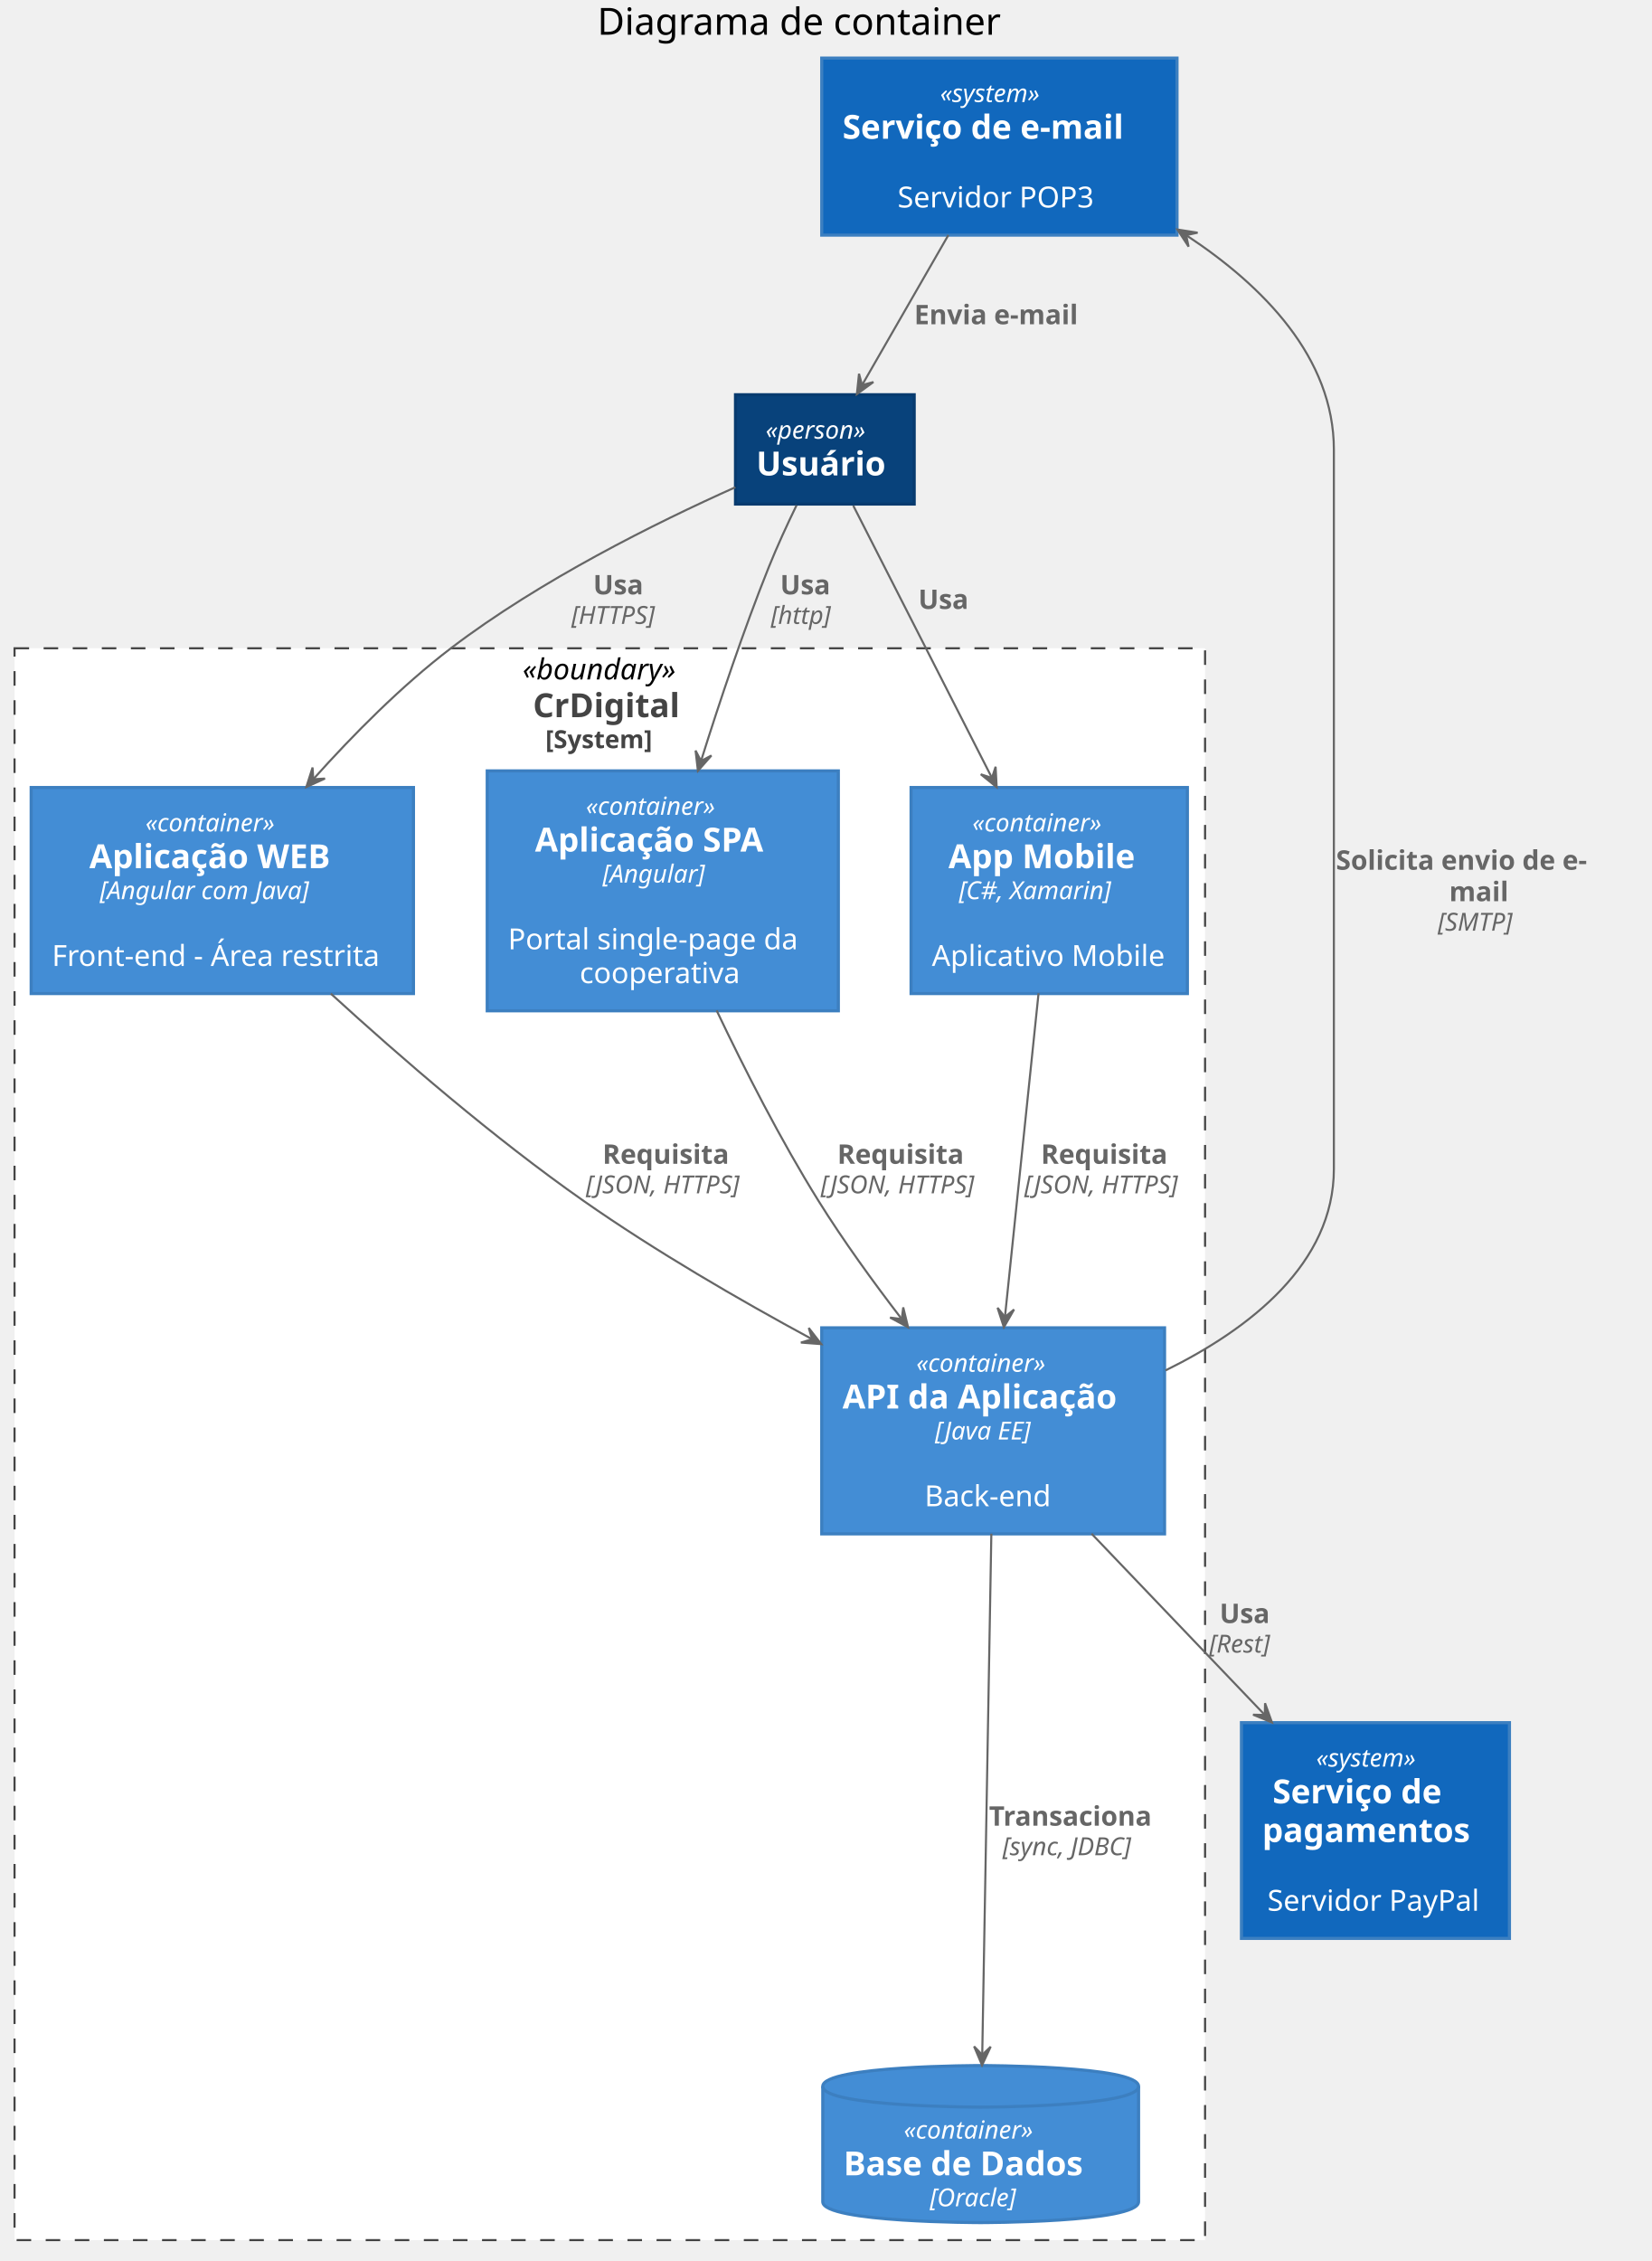
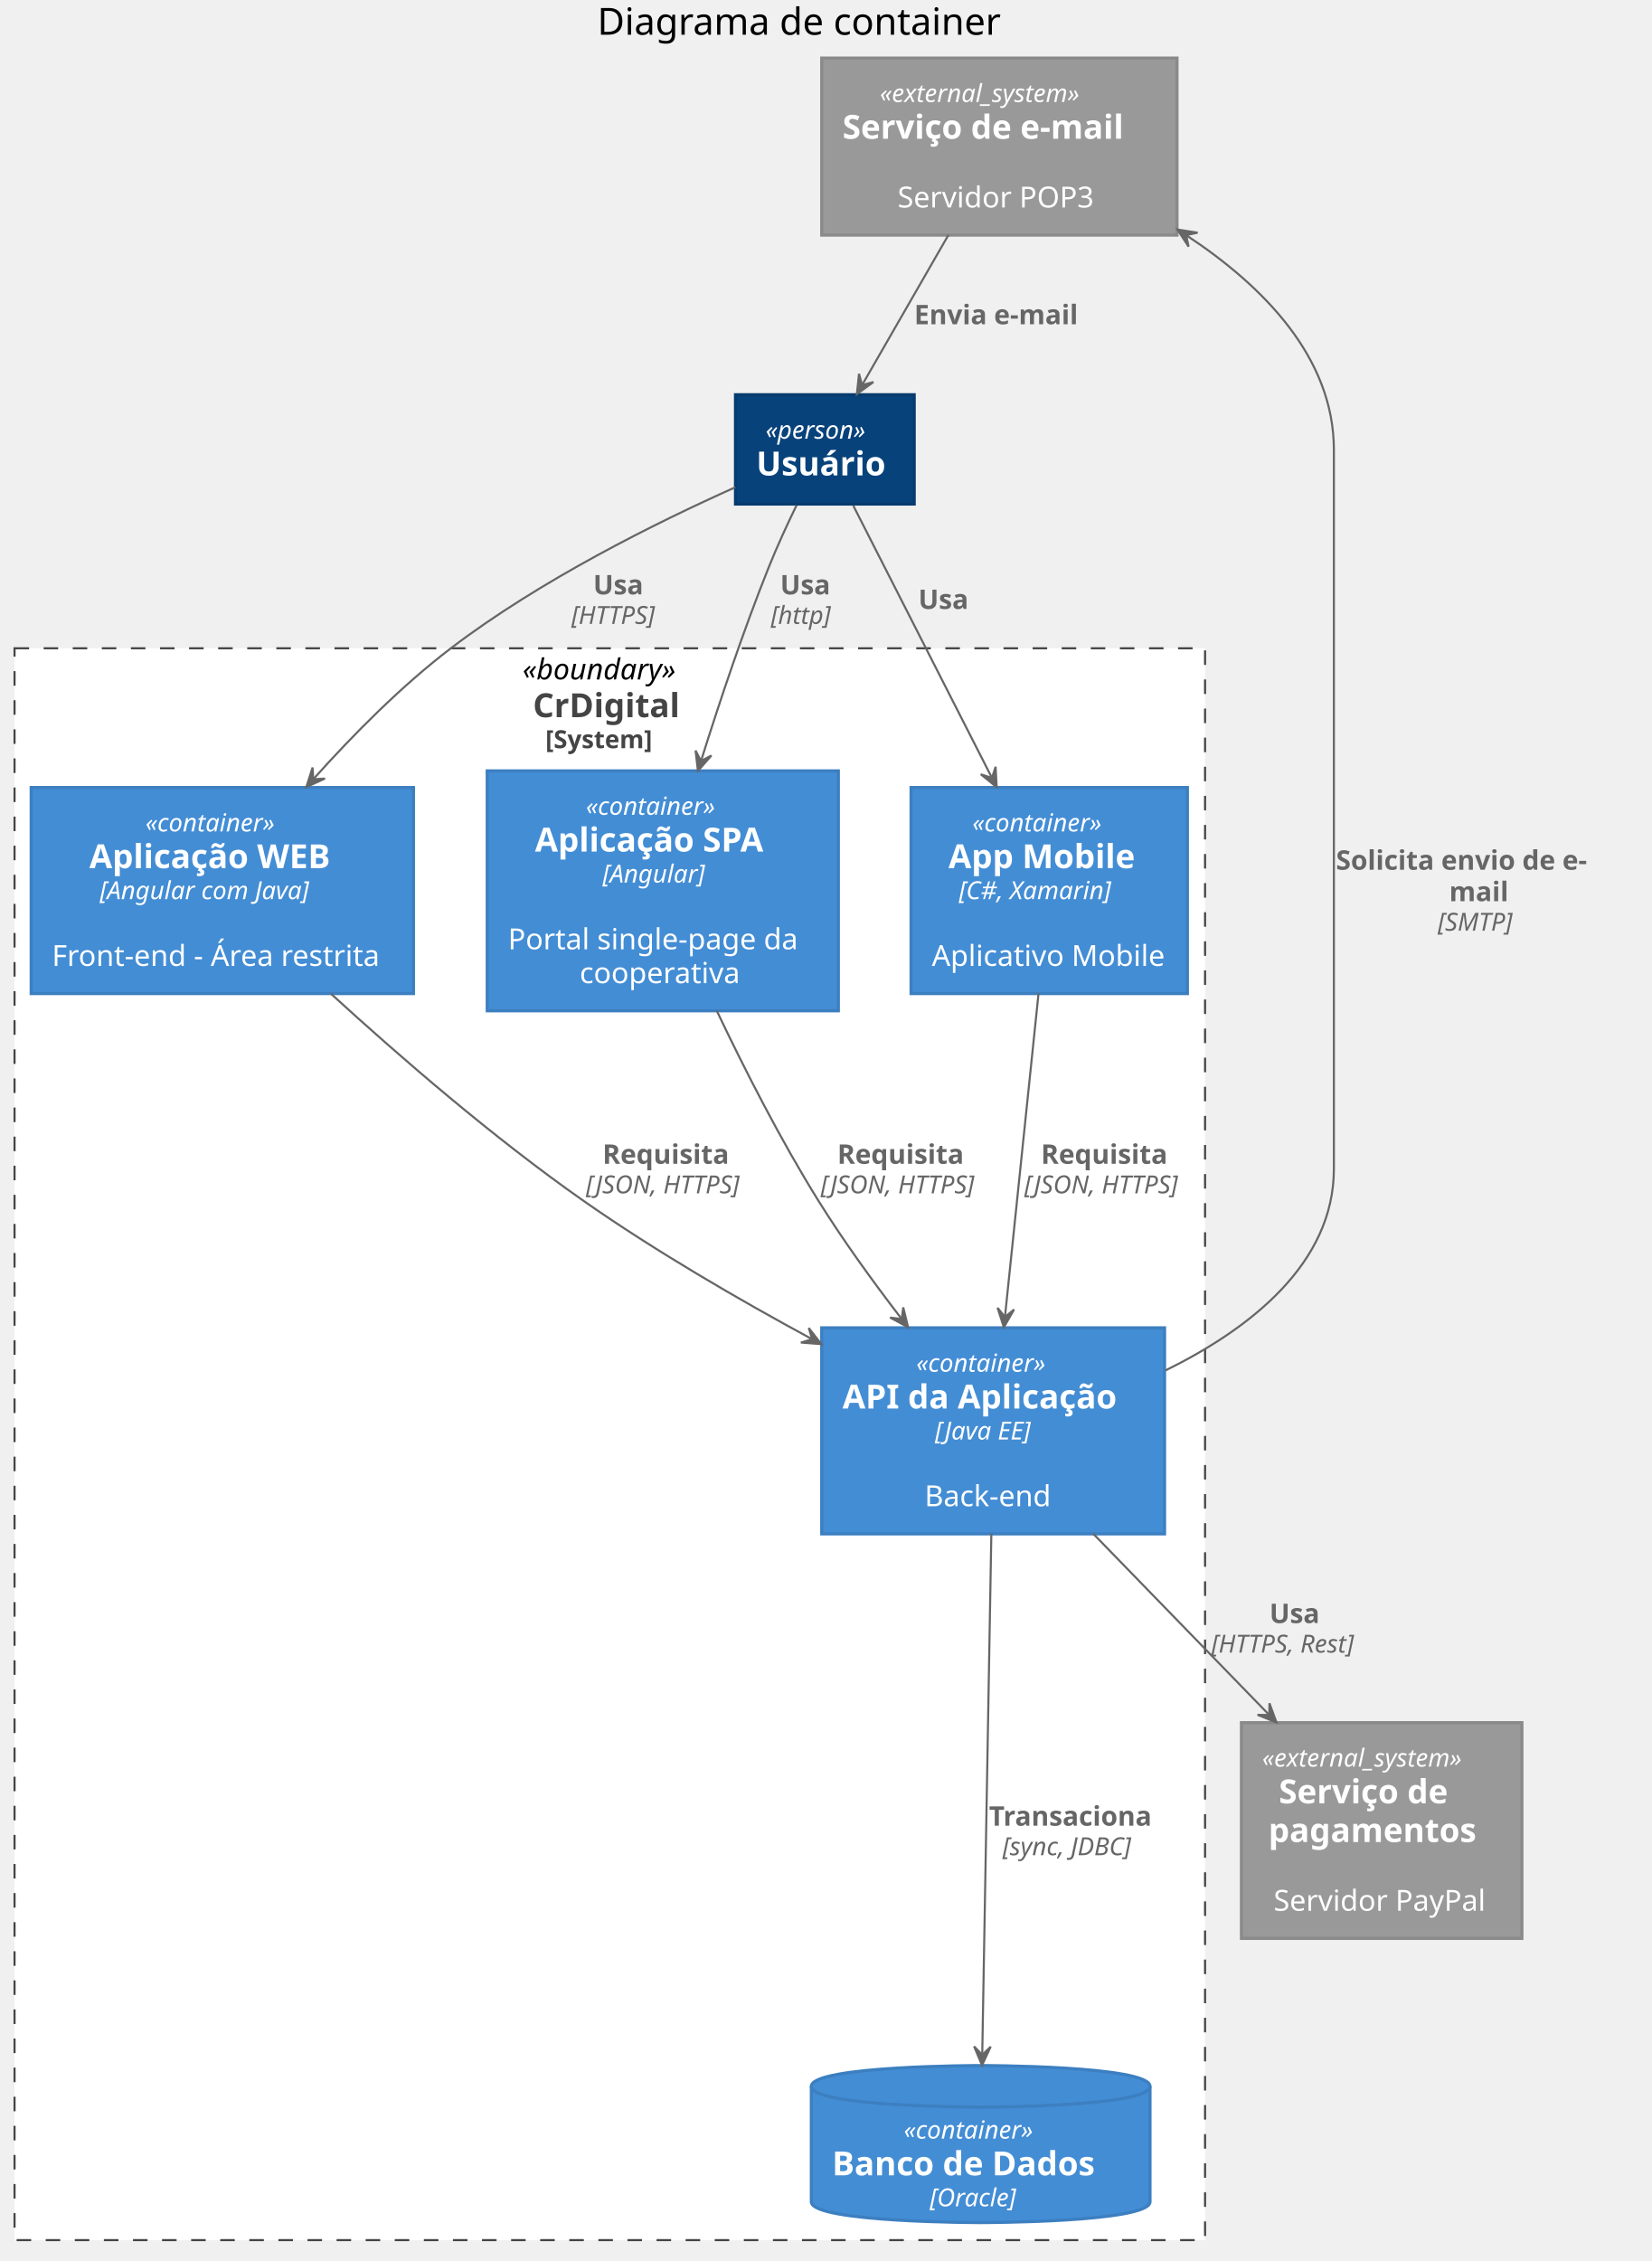
<svg xmlns="http://www.w3.org/2000/svg" contentScriptType="application/ecmascript" contentStyleType="text/css" height="1088px" preserveAspectRatio="none" style="width:795px;height:1088px;" version="1.1" viewBox="0 0 795 1088" width="795px" zoomAndPan="magnify">
  <defs />
  <g>
    <text fill="#000000" font-family="sans-serif" font-size="18" lengthAdjust="spacingAndGlyphs" textLength="202" x="287.5" y="16.708">Diagrama de container</text>
    <rect fill="#FFFFFF" height="766" style="stroke: #444444; stroke-width: 1.0; stroke-dasharray: 7.0,7.0;" width="573" x="7" y="311.953" />
    <text fill="#000000" font-family="sans-serif" font-size="14" font-style="italic" lengthAdjust="spacingAndGlyphs" textLength="84" x="251.5" y="326.948">«boundary»</text>
    <text fill="#444444" font-family="sans-serif" font-size="16" font-weight="bold" lengthAdjust="spacingAndGlyphs" textLength="74" x="256.5" y="345.102">CrDigital</text>
    <text fill="#444444" font-family="sans-serif" font-size="12" font-weight="bold" lengthAdjust="spacingAndGlyphs" textLength="62" x="262.5" y="360.014">[System]</text>
    <rect fill="#438DD5" height="99.156" style="stroke: #3C7FC0; stroke-width: 1.5;" width="184" x="15" y="378.953" />
    <text fill="#FFFFFF" font-family="sans-serif" font-size="12" font-style="italic" lengthAdjust="spacingAndGlyphs" textLength="74" x="70" y="400.092">«container»</text>
    <text fill="#FFFFFF" font-family="sans-serif" font-size="16" font-weight="bold" lengthAdjust="spacingAndGlyphs" textLength="128" x="43" y="417.773">Aplicação WEB</text>
    <text fill="#FFFFFF" font-family="sans-serif" font-size="12" font-style="italic" lengthAdjust="spacingAndGlyphs" textLength="118" x="48" y="432.685">[Angular com Java]</text>
    <text fill="#FFFFFF" font-family="sans-serif" font-size="14" lengthAdjust="spacingAndGlyphs" textLength="0" x="109" y="448.511" />
    <text fill="#FFFFFF" font-family="sans-serif" font-size="14" lengthAdjust="spacingAndGlyphs" textLength="164" x="25" y="464.808">Front-end - Área restrita</text>
    <rect fill="#438DD5" height="115.453" style="stroke: #3C7FC0; stroke-width: 1.5;" width="169" x="234.5" y="370.953" />
    <text fill="#FFFFFF" font-family="sans-serif" font-size="12" font-style="italic" lengthAdjust="spacingAndGlyphs" textLength="74" x="282" y="392.092">«container»</text>
    <text fill="#FFFFFF" font-family="sans-serif" font-size="16" font-weight="bold" lengthAdjust="spacingAndGlyphs" textLength="123" x="257.5" y="409.773">Aplicação SPA</text>
    <text fill="#FFFFFF" font-family="sans-serif" font-size="12" font-style="italic" lengthAdjust="spacingAndGlyphs" textLength="58" x="290" y="424.685">[Angular]</text>
    <text fill="#FFFFFF" font-family="sans-serif" font-size="14" lengthAdjust="spacingAndGlyphs" textLength="0" x="321" y="440.511" />
    <text fill="#FFFFFF" font-family="sans-serif" font-size="14" lengthAdjust="spacingAndGlyphs" textLength="145" x="244.5" y="456.808">Portal single-page da</text>
    <text fill="#FFFFFF" font-family="sans-serif" font-size="14" lengthAdjust="spacingAndGlyphs" textLength="80" x="279" y="473.104">cooperativa</text>
    <rect fill="#438DD5" height="99.156" style="stroke: #3C7FC0; stroke-width: 1.5;" width="133" x="438.5" y="378.953" />
    <text fill="#FFFFFF" font-family="sans-serif" font-size="12" font-style="italic" lengthAdjust="spacingAndGlyphs" textLength="74" x="468" y="400.092">«container»</text>
    <text fill="#FFFFFF" font-family="sans-serif" font-size="16" font-weight="bold" lengthAdjust="spacingAndGlyphs" textLength="97" x="456.5" y="417.773">App Mobile</text>
    <text fill="#FFFFFF" font-family="sans-serif" font-size="12" font-style="italic" lengthAdjust="spacingAndGlyphs" textLength="87" x="461.5" y="432.685">[C#, Xamarin]</text>
    <text fill="#FFFFFF" font-family="sans-serif" font-size="14" lengthAdjust="spacingAndGlyphs" textLength="0" x="507" y="448.511" />
    <text fill="#FFFFFF" font-family="sans-serif" font-size="14" lengthAdjust="spacingAndGlyphs" textLength="113" x="448.5" y="464.808">Aplicativo Mobile</text>
    <rect fill="#438DD5" height="99.156" style="stroke: #3C7FC0; stroke-width: 1.5;" width="165" x="395.5" y="638.953" />
    <text fill="#FFFFFF" font-family="sans-serif" font-size="12" font-style="italic" lengthAdjust="spacingAndGlyphs" textLength="74" x="441" y="660.092">«container»</text>
    <text fill="#FFFFFF" font-family="sans-serif" font-size="16" font-weight="bold" lengthAdjust="spacingAndGlyphs" textLength="145" x="405.5" y="677.773">API da Aplicação</text>
    <text fill="#FFFFFF" font-family="sans-serif" font-size="12" font-style="italic" lengthAdjust="spacingAndGlyphs" textLength="56" x="450" y="692.686">[Java EE]</text>
    <text fill="#FFFFFF" font-family="sans-serif" font-size="14" lengthAdjust="spacingAndGlyphs" textLength="0" x="480" y="708.511" />
    <text fill="#FFFFFF" font-family="sans-serif" font-size="14" lengthAdjust="spacingAndGlyphs" textLength="66" x="445" y="724.808">Back-end</text>
-     <path d="M396,1003.953 C396,993.953 472,993.953 472,993.953 C472,993.953 548,993.953 548,1003.953 L548,1059.516 C548,1069.516 472,1069.516 472,1069.516 C472,1069.516 396,1069.516 396,1059.516 L396,1003.953 " fill="#438DD5" style="stroke: #3C7FC0; stroke-width: 1.5;" />
-     <path d="M396,1003.953 C396,1013.953 472,1013.953 472,1013.953 C472,1013.953 548,1013.953 548,1003.953 " fill="none" style="stroke: #3C7FC0; stroke-width: 1.5;" />
+     <path d="M390.5,1003.953 C390.5,993.953 472,993.953 472,993.953 C472,993.953 553.5,993.953 553.5,1003.953 L553.5,1059.516 C553.5,1069.516 472,1069.516 472,1069.516 C472,1069.516 390.5,1069.516 390.5,1059.516 L390.5,1003.953 " fill="#438DD5" style="stroke: #3C7FC0; stroke-width: 1.5;" />
+     <path d="M390.5,1003.953 C390.5,1013.953 472,1013.953 472,1013.953 C472,1013.953 553.5,1013.953 553.5,1003.953 " fill="none" style="stroke: #3C7FC0; stroke-width: 1.5;" />
    <text fill="#FFFFFF" font-family="sans-serif" font-size="12" font-style="italic" lengthAdjust="spacingAndGlyphs" textLength="74" x="435" y="1029.092">«container»</text>
-     <text fill="#FFFFFF" font-family="sans-serif" font-size="16" font-weight="bold" lengthAdjust="spacingAndGlyphs" textLength="132" x="406" y="1046.773">Base de Dados</text>
+     <text fill="#FFFFFF" font-family="sans-serif" font-size="16" font-weight="bold" lengthAdjust="spacingAndGlyphs" textLength="143" x="400.5" y="1046.773">Banco de Dados</text>
    <text fill="#FFFFFF" font-family="sans-serif" font-size="12" font-style="italic" lengthAdjust="spacingAndGlyphs" textLength="49" x="447.5" y="1061.686">[Oracle]</text>
    <rect fill="#08427B" height="52.594" style="stroke: #073B6F; stroke-width: 1.5;" width="86" x="354" y="189.953" />
    <text fill="#FFFFFF" font-family="sans-serif" font-size="12" font-style="italic" lengthAdjust="spacingAndGlyphs" textLength="57" x="368.5" y="211.092">«person»</text>
    <text fill="#FFFFFF" font-family="sans-serif" font-size="16" font-weight="bold" lengthAdjust="spacingAndGlyphs" textLength="66" x="364" y="228.773">Usuário</text>
-     <rect fill="#1168BD" height="85.188" style="stroke: #3C7FC0; stroke-width: 1.5;" width="171" x="395.5" y="27.953" />
-     <text fill="#FFFFFF" font-family="sans-serif" font-size="12" font-style="italic" lengthAdjust="spacingAndGlyphs" textLength="57" x="452.5" y="49.092">«system»</text>
+     <rect fill="#999999" height="85.188" style="stroke: #8A8A8A; stroke-width: 1.5;" width="171" x="395.5" y="27.953" />
+     <text fill="#FFFFFF" font-family="sans-serif" font-size="12" font-style="italic" lengthAdjust="spacingAndGlyphs" textLength="115" x="423.5" y="49.092">«external_system»</text>
    <text fill="#FFFFFF" font-family="sans-serif" font-size="16" font-weight="bold" lengthAdjust="spacingAndGlyphs" textLength="151" x="405.5" y="66.773">Serviço de e-mail</text>
    <text fill="#FFFFFF" font-family="sans-serif" font-size="14" lengthAdjust="spacingAndGlyphs" textLength="0" x="483" y="83.542" />
    <text fill="#FFFFFF" font-family="sans-serif" font-size="14" lengthAdjust="spacingAndGlyphs" textLength="98" x="432" y="99.839">Servidor POP3</text>
-     <rect fill="#1168BD" height="103.812" style="stroke: #3C7FC0; stroke-width: 1.5;" width="129" x="597.5" y="828.953" />
-     <text fill="#FFFFFF" font-family="sans-serif" font-size="12" font-style="italic" lengthAdjust="spacingAndGlyphs" textLength="57" x="633.5" y="850.092">«system»</text>
-     <text fill="#FFFFFF" font-family="sans-serif" font-size="16" font-weight="bold" lengthAdjust="spacingAndGlyphs" textLength="93" x="612.5" y="867.773">Serviço de</text>
-     <text fill="#FFFFFF" font-family="sans-serif" font-size="16" font-weight="bold" lengthAdjust="spacingAndGlyphs" textLength="109" x="607.5" y="886.398">pagamentos</text>
-     <text fill="#FFFFFF" font-family="sans-serif" font-size="14" lengthAdjust="spacingAndGlyphs" textLength="0" x="664" y="903.167" />
-     <text fill="#FFFFFF" font-family="sans-serif" font-size="14" lengthAdjust="spacingAndGlyphs" textLength="104" x="610" y="919.464">Servidor PayPal</text>
+     <rect fill="#999999" height="103.812" style="stroke: #8A8A8A; stroke-width: 1.5;" width="135" x="597.5" y="828.953" />
+     <text fill="#FFFFFF" font-family="sans-serif" font-size="12" font-style="italic" lengthAdjust="spacingAndGlyphs" textLength="115" x="607.5" y="850.092">«external_system»</text>
+     <text fill="#FFFFFF" font-family="sans-serif" font-size="16" font-weight="bold" lengthAdjust="spacingAndGlyphs" textLength="93" x="615.5" y="867.773">Serviço de</text>
+     <text fill="#FFFFFF" font-family="sans-serif" font-size="16" font-weight="bold" lengthAdjust="spacingAndGlyphs" textLength="109" x="610.5" y="886.398">pagamentos</text>
+     <text fill="#FFFFFF" font-family="sans-serif" font-size="14" lengthAdjust="spacingAndGlyphs" textLength="0" x="667" y="903.167" />
+     <text fill="#FFFFFF" font-family="sans-serif" font-size="14" lengthAdjust="spacingAndGlyphs" textLength="104" x="613" y="919.464">Servidor PayPal</text>
    <path d="M353.942,234.464 C315.942,251.45 260.057,279.157 217,311.953 C193.147,330.122 169.879,353.644 150.933,374.791 " fill="none" id="persona-to-aplicacao" style="stroke: #666666; stroke-width: 1.0;" />
    <polygon fill="#666666" points="147.446,378.711,156.417,374.645,150.769,374.975,150.44,369.328,147.446,378.711" style="stroke: #666666; stroke-width: 1.0;" />
    <text fill="#666666" font-family="sans-serif" font-size="13" font-weight="bold" lengthAdjust="spacingAndGlyphs" textLength="27" x="285.5" y="286.02">Usa</text>
    <text fill="#666666" font-family="sans-serif" font-size="12" font-style="italic" lengthAdjust="spacingAndGlyphs" textLength="48" x="275" y="300.225">[HTTPS]</text>
    <path d="M383.372,243.153 C378.851,252.467 373.965,263.064 370,272.953 C357.905,303.116 346.437,337.369 337.45,366.035 " fill="none" id="persona-to-pagina" style="stroke: #666666; stroke-width: 1.0;" />
    <polygon fill="#666666" points="335.915,370.952,342.415,363.552,337.405,366.179,334.778,361.169,335.915,370.952" style="stroke: #666666; stroke-width: 1.0;" />
    <text fill="#666666" font-family="sans-serif" font-size="13" font-weight="bold" lengthAdjust="spacingAndGlyphs" textLength="27" x="375.5" y="286.02">Usa</text>
    <text fill="#666666" font-family="sans-serif" font-size="12" font-style="italic" lengthAdjust="spacingAndGlyphs" textLength="36" x="371" y="300.225">[http]</text>
    <path d="M410.678,243.303 C427.382,276.091 456.043,332.353 477.399,374.273 " fill="none" id="persona-to-appMobile" style="stroke: #666666; stroke-width: 1.0;" />
    <polygon fill="#666666" points="479.703,378.797,479.182,368.962,477.434,374.341,472.054,372.593,479.703,378.797" style="stroke: #666666; stroke-width: 1.0;" />
    <text fill="#666666" font-family="sans-serif" font-size="13" font-weight="bold" lengthAdjust="spacingAndGlyphs" textLength="27" x="442" y="293.02">Usa</text>
    <path d="M560.961,659.451 C601.638,639.419 642,608.053 642,562.453 C642,216.453 642,216.453 642,216.453 C642,172.036 607.958,137.597 571.182,113.351 " fill="none" id="api-to-servidorEmail" style="stroke: #666666; stroke-width: 1.0;" />
    <polygon fill="#666666" points="566.685,110.445,572.072,118.69,570.884,113.159,576.415,111.972,566.685,110.445" style="stroke: #666666; stroke-width: 1.0;" />
    <text fill="#666666" font-family="sans-serif" font-size="13" font-weight="bold" lengthAdjust="spacingAndGlyphs" textLength="140" x="643" y="418.52">Solicita envio de e-</text>
    <text fill="#666666" font-family="sans-serif" font-size="13" font-weight="bold" lengthAdjust="spacingAndGlyphs" textLength="31" x="697.5" y="433.653">mail</text>
    <text fill="#666666" font-family="sans-serif" font-size="12" font-style="italic" lengthAdjust="spacingAndGlyphs" textLength="42" x="692" y="447.857">[SMTP]</text>
-     <path d="M525.385,738.027 C550.861,764.68 582.36,797.634 608.689,825.179 " fill="none" id="api-to-servidorPaypal" style="stroke: #666666; stroke-width: 1.0;" />
-     <polygon fill="#666666" points="612.203,828.856,608.876,819.586,608.748,825.241,603.093,825.114,612.203,828.856" style="stroke: #666666; stroke-width: 1.0;" />
-     <text fill="#666666" font-family="sans-serif" font-size="13" font-weight="bold" lengthAdjust="spacingAndGlyphs" textLength="27" x="587" y="781.02">Usa</text>
-     <text fill="#666666" font-family="sans-serif" font-size="12" font-style="italic" lengthAdjust="spacingAndGlyphs" textLength="37" x="582" y="795.225">[Rest]</text>
+     <path d="M526.157,738.027 C552.049,764.68 584.061,797.634 610.82,825.179 " fill="none" id="api-to-servidorPaypal" style="stroke: #666666; stroke-width: 1.0;" />
+     <polygon fill="#666666" points="614.391,828.856,610.99,819.613,610.907,825.269,605.251,825.187,614.391,828.856" style="stroke: #666666; stroke-width: 1.0;" />
+     <text fill="#666666" font-family="sans-serif" font-size="13" font-weight="bold" lengthAdjust="spacingAndGlyphs" textLength="27" x="611" y="781.02">Usa</text>
+     <text fill="#666666" font-family="sans-serif" font-size="12" font-style="italic" lengthAdjust="spacingAndGlyphs" textLength="83" x="583" y="795.225">[HTTPS, Rest]</text>
    <path d="M456.478,113.075 C443.186,136.177 427.052,164.219 414.943,185.266 " fill="none" id="servidorEmail-to-persona" style="stroke: #666666; stroke-width: 1.0;" />
    <polygon fill="#666666" points="412.423,189.647,420.378,183.841,414.916,185.313,413.444,179.851,412.423,189.647" style="stroke: #666666; stroke-width: 1.0;" />
    <text fill="#666666" font-family="sans-serif" font-size="13" font-weight="bold" lengthAdjust="spacingAndGlyphs" textLength="89" x="440" y="156.02">Envia e-mail</text>
    <path d="M344.912,486.238 C358.374,514.553 375.795,548.753 394,577.953 C405.87,596.993 420.218,616.8 433.671,634.298 " fill="none" id="pagina-to-api" style="stroke: #666666; stroke-width: 1.0;" />
    <polygon fill="#666666" points="437.069,638.695,434.73,629.128,434.012,634.739,428.4,634.021,437.069,638.695" style="stroke: #666666; stroke-width: 1.0;" />
    <text fill="#666666" font-family="sans-serif" font-size="13" font-weight="bold" lengthAdjust="spacingAndGlyphs" textLength="69" x="403" y="560.02">Requisita</text>
    <text fill="#666666" font-family="sans-serif" font-size="12" font-style="italic" lengthAdjust="spacingAndGlyphs" textLength="85" x="395" y="574.225">[JSON, HTTPS]</text>
    <path d="M159.225,478.141 C192.669,508.715 237.761,547.701 281,577.953 C315.44,602.049 355.576,625.339 390.601,644.274 " fill="none" id="aplicacao-to-api" style="stroke: #666666; stroke-width: 1.0;" />
    <polygon fill="#666666" points="395.286,646.797,389.26,639.008,390.884,644.426,385.466,646.051,395.286,646.797" style="stroke: #666666; stroke-width: 1.0;" />
    <text fill="#666666" font-family="sans-serif" font-size="13" font-weight="bold" lengthAdjust="spacingAndGlyphs" textLength="69" x="290" y="560.02">Requisita</text>
    <text fill="#666666" font-family="sans-serif" font-size="12" font-style="italic" lengthAdjust="spacingAndGlyphs" textLength="85" x="282" y="574.225">[JSON, HTTPS]</text>
    <path d="M499.858,477.969 C495.247,522.374 488.49,587.434 483.712,633.447 " fill="none" id="appMobile-to-api" style="stroke: #666666; stroke-width: 1.0;" />
    <polygon fill="#666666" points="483.169,638.679,488.077,630.141,483.685,633.706,480.12,629.314,483.169,638.679" style="stroke: #666666; stroke-width: 1.0;" />
    <text fill="#666666" font-family="sans-serif" font-size="13" font-weight="bold" lengthAdjust="spacingAndGlyphs" textLength="69" x="501" y="560.02">Requisita</text>
    <text fill="#666666" font-family="sans-serif" font-size="12" font-style="italic" lengthAdjust="spacingAndGlyphs" textLength="85" x="493" y="574.225">[JSON, HTTPS]</text>
    <path d="M477.134,738.034 C475.958,805.349 473.876,924.577 472.758,988.538 " fill="none" id="api-to-db1" style="stroke: #666666; stroke-width: 1.0;" />
    <polygon fill="#666666" points="472.666,993.798,476.823,984.87,472.754,988.799,468.825,984.73,472.666,993.798" style="stroke: #666666; stroke-width: 1.0;" />
    <text fill="#666666" font-family="sans-serif" font-size="13" font-weight="bold" lengthAdjust="spacingAndGlyphs" textLength="88" x="476" y="878.52">Transaciona</text>
    <text fill="#666666" font-family="sans-serif" font-size="12" font-style="italic" lengthAdjust="spacingAndGlyphs" textLength="75" x="482.5" y="892.725">[sync, JDBC]</text>
  </g>
</svg>
